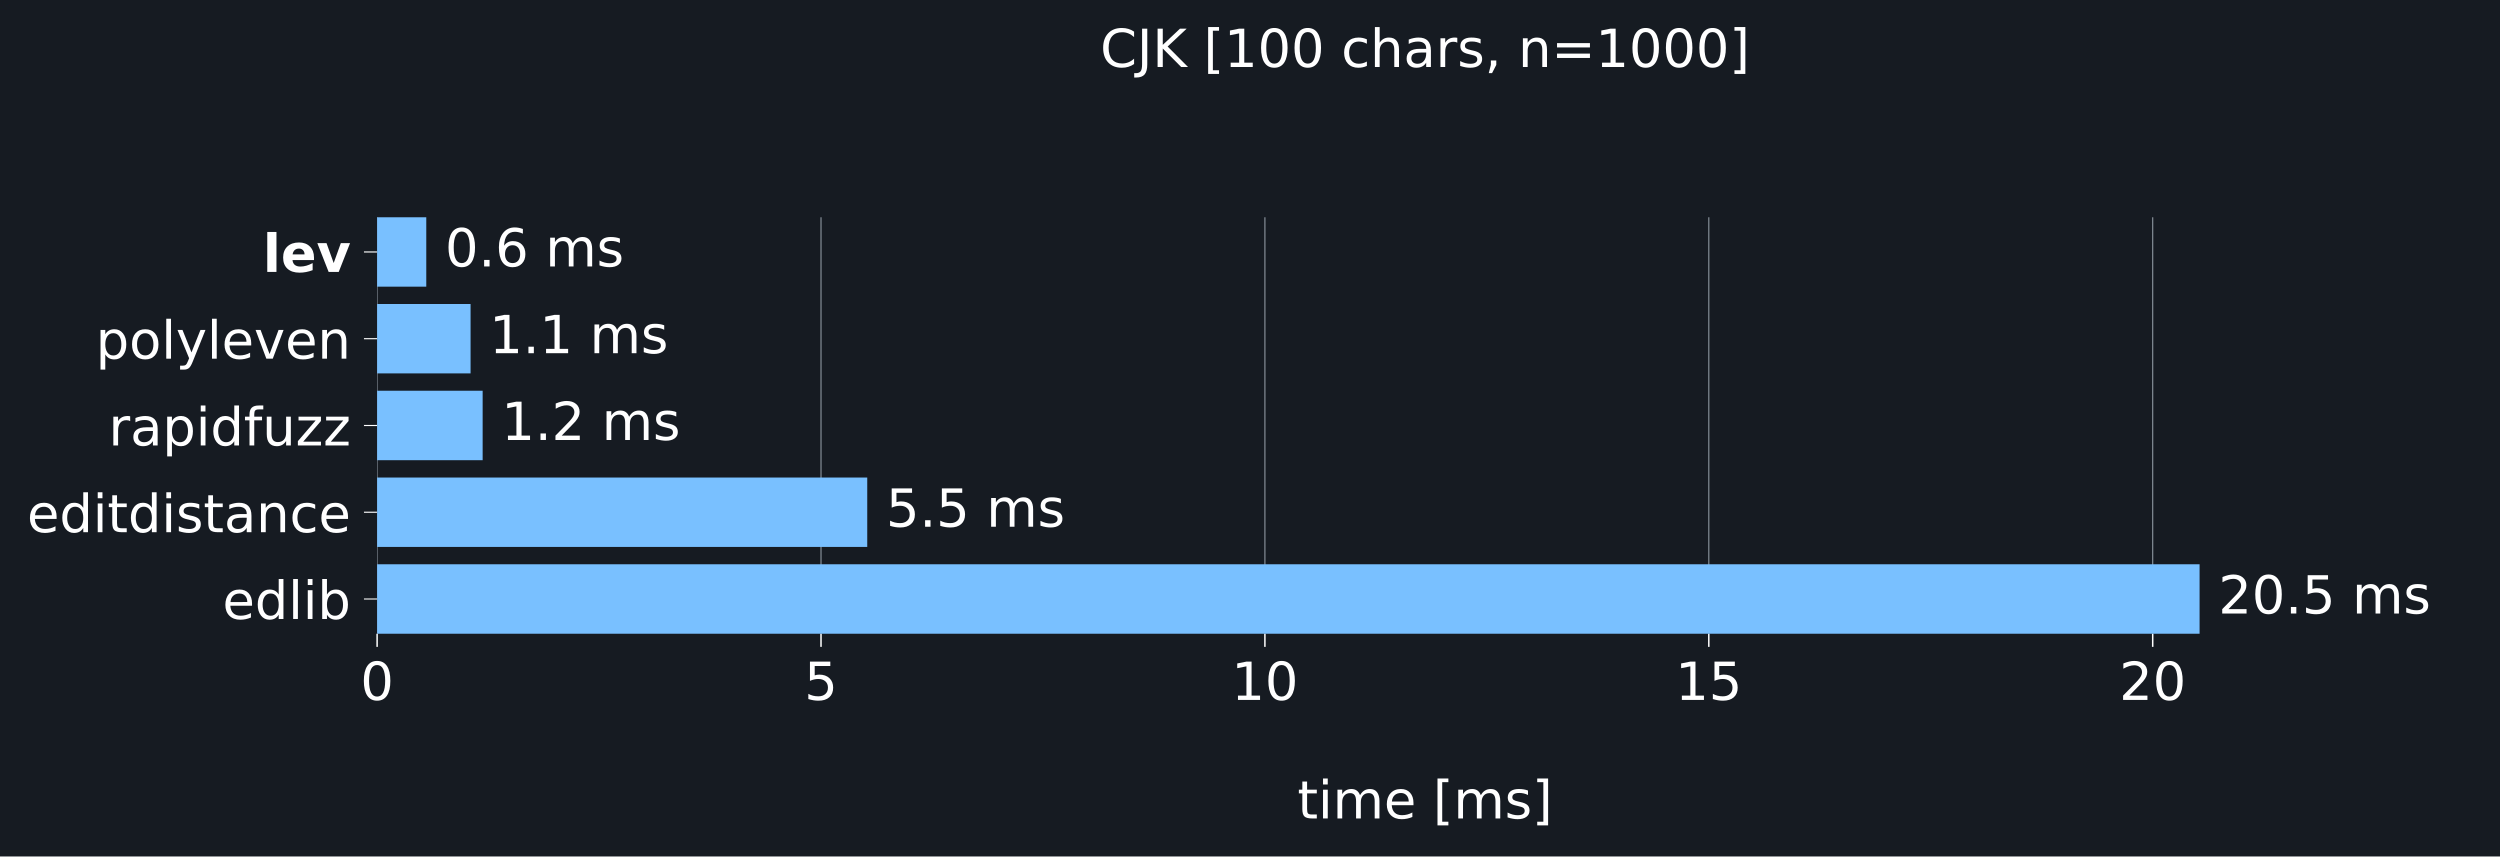
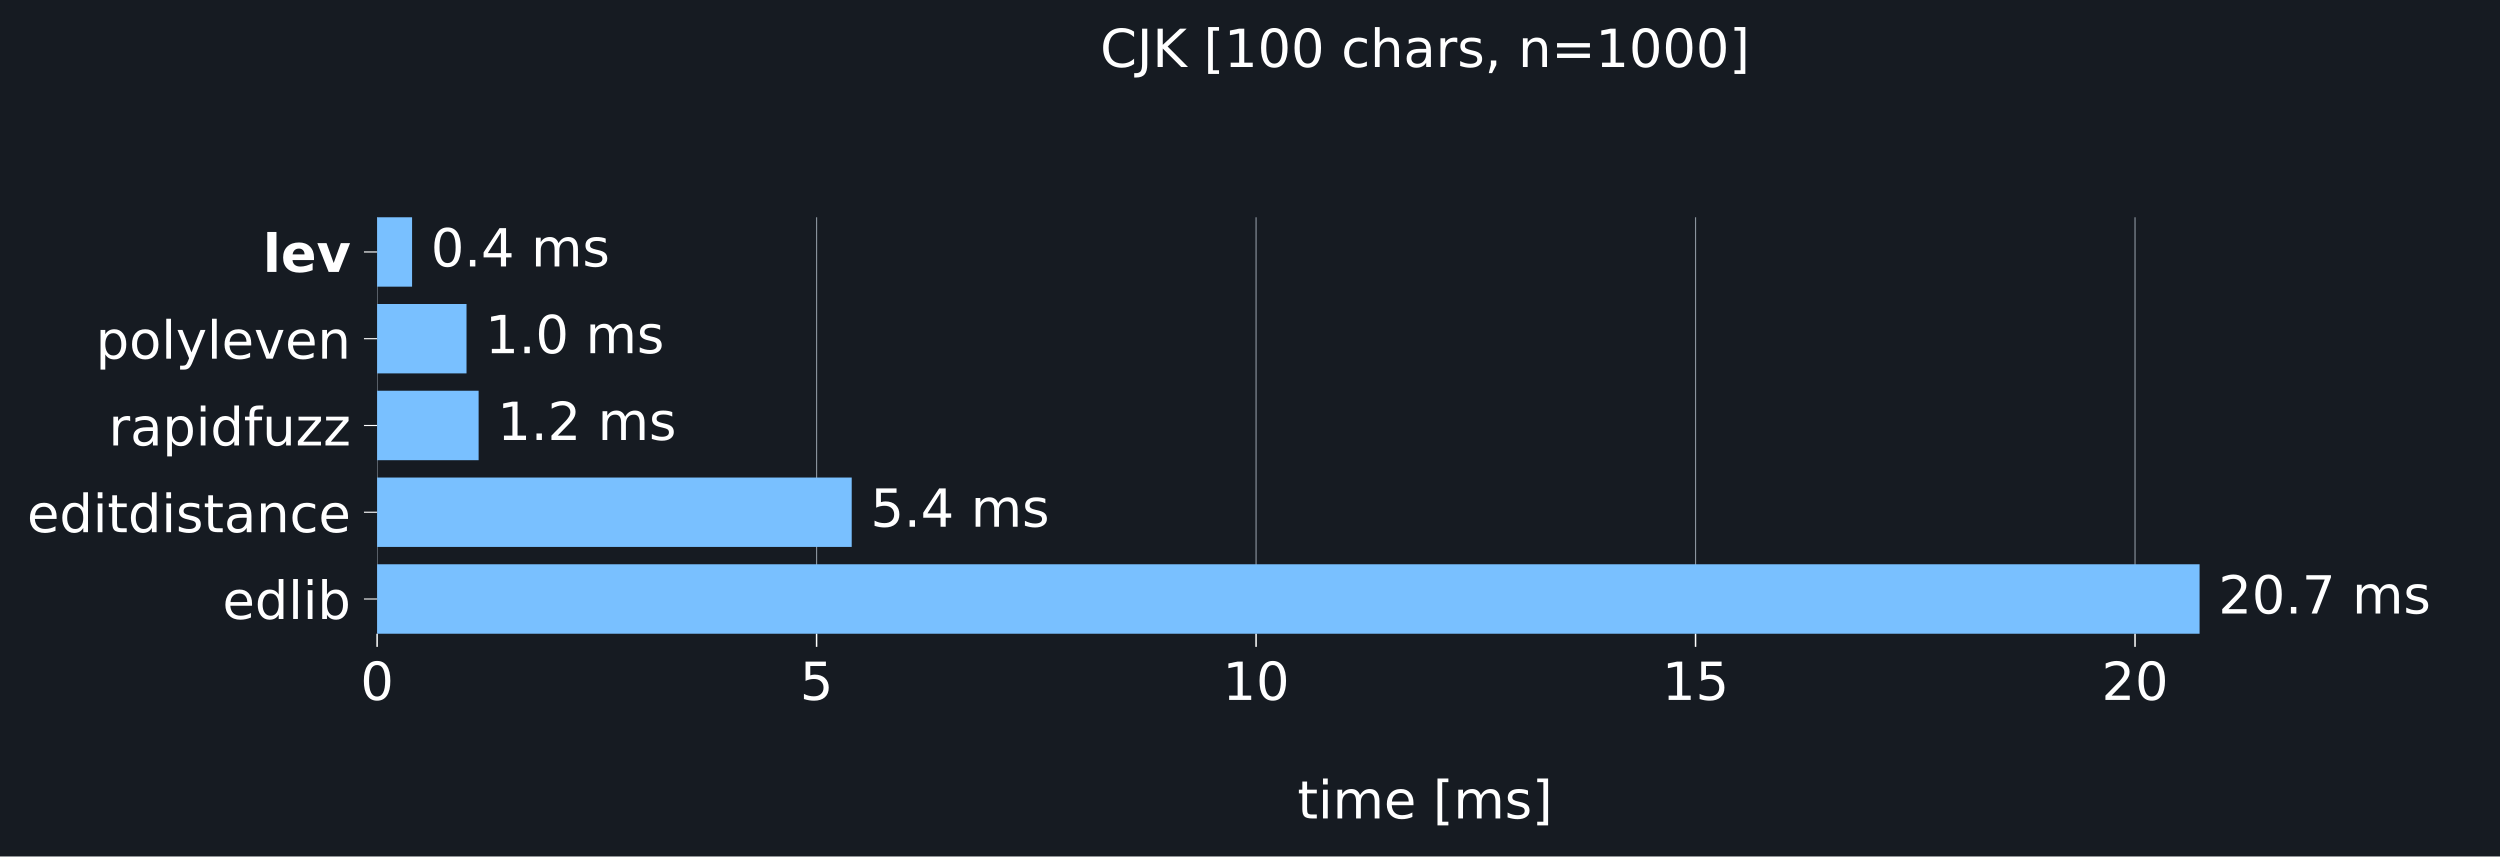
<svg xmlns="http://www.w3.org/2000/svg" xmlns:xlink="http://www.w3.org/1999/xlink" width="665.603pt" height="228.017pt" viewBox="0 0 665.603 228.017" version="1.1">
  <defs>
    <style type="text/css">*{stroke-linejoin: round; stroke-linecap: butt}</style>
  </defs>
  <g id="figure_1">
    <g id="patch_1">
      <path d="M 0 228.017 L 665.603 228.017 L 665.603 0 L 0 0 z " style="fill: #161b22" />
    </g>
    <g id="axes_1">
      <g id="patch_2">
        <path d="M 100.403 168.718 L 658.403 168.718 L 658.403 57.838 L 100.403 57.838 z " style="fill: #161b22" />
      </g>
      <g id="matplotlib.axis_1">
        <g id="xtick_1">
          <g id="line2d_1">
-             <path d="M 100.403 168.718 L 100.403 57.838 " clip-path="url(#pb8227842dc)" style="fill: none; stroke: #8b949e; stroke-width: 0.3; stroke-linecap: square" />
+             <path d="M 100.403 168.718 L 100.403 57.838 " clip-path="url(#paff5e5f926)" style="fill: none; stroke: #8b949e; stroke-width: 0.3; stroke-linecap: square" />
          </g>
          <g id="line2d_2">
            <defs>
-               <path id="md287ee4bef" d="M 0 0 L 0 3.5 " style="stroke: #ffffff; stroke-width: 0.4" />
+               <path id="m249d6cc014" d="M 0 0 L 0 3.5 " style="stroke: #ffffff; stroke-width: 0.4" />
            </defs>
            <g>
-               <use xlink:href="#md287ee4bef" x="100.403" y="168.718" style="fill: #ffffff; stroke: #ffffff; stroke-width: 0.4" />
+               <use xlink:href="#m249d6cc014" x="100.403" y="168.718" style="fill: #ffffff; stroke: #ffffff; stroke-width: 0.4" />
            </g>
          </g>
          <g id="text_1">
            <g style="fill: #ffffff" transform="translate(95.94906 186.3556) scale(0.14 -0.14)">
              <defs>
                <path id="DejaVuSans-30" d="M 2034 4250 Q 1547 4250 1301 3770 Q 1056 3291 1056 2328 Q 1056 1369 1301 889 Q 1547 409 2034 409 Q 2525 409 2770 889 Q 3016 1369 3016 2328 Q 3016 3291 2770 3770 Q 2525 4250 2034 4250 z M 2034 4750 Q 2819 4750 3233 4129 Q 3647 3509 3647 2328 Q 3647 1150 3233 529 Q 2819 -91 2034 -91 Q 1250 -91 836 529 Q 422 1150 422 2328 Q 422 3509 836 4129 Q 1250 4750 2034 4750 z " transform="scale(0.015625)" />
              </defs>
              <use xlink:href="#DejaVuSans-30" />
            </g>
          </g>
        </g>
        <g id="xtick_2">
          <g id="line2d_3">
-             <path d="M 218.586 168.718 L 218.586 57.838 " clip-path="url(#pb8227842dc)" style="fill: none; stroke: #8b949e; stroke-width: 0.3; stroke-linecap: square" />
+             <path d="M 217.41 168.718 L 217.41 57.838 " clip-path="url(#paff5e5f926)" style="fill: none; stroke: #8b949e; stroke-width: 0.3; stroke-linecap: square" />
          </g>
          <g id="line2d_4">
            <g>
-               <use xlink:href="#md287ee4bef" x="218.586" y="168.718" style="fill: #ffffff; stroke: #ffffff; stroke-width: 0.4" />
+               <use xlink:href="#m249d6cc014" x="217.41" y="168.718" style="fill: #ffffff; stroke: #ffffff; stroke-width: 0.4" />
            </g>
          </g>
          <g id="text_2">
-             <g style="fill: #ffffff" transform="translate(214.1326 186.3556) scale(0.14 -0.14)">
+             <g style="fill: #ffffff" transform="translate(212.9566 186.3556) scale(0.14 -0.14)">
              <defs>
                <path id="DejaVuSans-35" d="M 691 4666 L 3169 4666 L 3169 4134 L 1269 4134 L 1269 2991 Q 1406 3038 1543 3061 Q 1681 3084 1819 3084 Q 2600 3084 3056 2656 Q 3513 2228 3513 1497 Q 3513 744 3044 326 Q 2575 -91 1722 -91 Q 1428 -91 1123 -41 Q 819 9 494 109 L 494 744 Q 775 591 1075 516 Q 1375 441 1709 441 Q 2250 441 2565 725 Q 2881 1009 2881 1497 Q 2881 1984 2565 2268 Q 2250 2553 1709 2553 Q 1456 2553 1204 2497 Q 953 2441 691 2322 L 691 4666 z " transform="scale(0.015625)" />
              </defs>
              <use xlink:href="#DejaVuSans-35" />
            </g>
          </g>
        </g>
        <g id="xtick_3">
          <g id="line2d_5">
-             <path d="M 336.77 168.718 L 336.77 57.838 " clip-path="url(#pb8227842dc)" style="fill: none; stroke: #8b949e; stroke-width: 0.3; stroke-linecap: square" />
+             <path d="M 334.418 168.718 L 334.418 57.838 " clip-path="url(#paff5e5f926)" style="fill: none; stroke: #8b949e; stroke-width: 0.3; stroke-linecap: square" />
          </g>
          <g id="line2d_6">
            <g>
-               <use xlink:href="#md287ee4bef" x="336.77" y="168.718" style="fill: #ffffff; stroke: #ffffff; stroke-width: 0.4" />
+               <use xlink:href="#m249d6cc014" x="334.418" y="168.718" style="fill: #ffffff; stroke: #ffffff; stroke-width: 0.4" />
            </g>
          </g>
          <g id="text_3">
-             <g style="fill: #ffffff" transform="translate(327.8624 186.3556) scale(0.14 -0.14)">
+             <g style="fill: #ffffff" transform="translate(325.5103 186.3556) scale(0.14 -0.14)">
              <defs>
                <path id="DejaVuSans-31" d="M 794 531 L 1825 531 L 1825 4091 L 703 3866 L 703 4441 L 1819 4666 L 2450 4666 L 2450 531 L 3481 531 L 3481 0 L 794 0 L 794 531 z " transform="scale(0.015625)" />
              </defs>
              <use xlink:href="#DejaVuSans-31" />
              <use xlink:href="#DejaVuSans-30" transform="translate(63.62305 0)" />
            </g>
          </g>
        </g>
        <g id="xtick_4">
          <g id="line2d_7">
-             <path d="M 454.954 168.718 L 454.954 57.838 " clip-path="url(#pb8227842dc)" style="fill: none; stroke: #8b949e; stroke-width: 0.3; stroke-linecap: square" />
+             <path d="M 451.425 168.718 L 451.425 57.838 " clip-path="url(#paff5e5f926)" style="fill: none; stroke: #8b949e; stroke-width: 0.3; stroke-linecap: square" />
          </g>
          <g id="line2d_8">
            <g>
-               <use xlink:href="#md287ee4bef" x="454.954" y="168.718" style="fill: #ffffff; stroke: #ffffff; stroke-width: 0.4" />
+               <use xlink:href="#m249d6cc014" x="451.425" y="168.718" style="fill: #ffffff; stroke: #ffffff; stroke-width: 0.4" />
            </g>
          </g>
          <g id="text_4">
-             <g style="fill: #ffffff" transform="translate(446.046 186.3556) scale(0.14 -0.14)">
+             <g style="fill: #ffffff" transform="translate(442.5178 186.3556) scale(0.14 -0.14)">
              <use xlink:href="#DejaVuSans-31" />
              <use xlink:href="#DejaVuSans-35" transform="translate(63.62305 0)" />
            </g>
          </g>
        </g>
        <g id="xtick_5">
          <g id="line2d_9">
-             <path d="M 573.137 168.718 L 573.137 57.838 " clip-path="url(#pb8227842dc)" style="fill: none; stroke: #8b949e; stroke-width: 0.3; stroke-linecap: square" />
+             <path d="M 568.433 168.718 L 568.433 57.838 " clip-path="url(#paff5e5f926)" style="fill: none; stroke: #8b949e; stroke-width: 0.3; stroke-linecap: square" />
          </g>
          <g id="line2d_10">
            <g>
-               <use xlink:href="#md287ee4bef" x="573.137" y="168.718" style="fill: #ffffff; stroke: #ffffff; stroke-width: 0.4" />
+               <use xlink:href="#m249d6cc014" x="568.433" y="168.718" style="fill: #ffffff; stroke: #ffffff; stroke-width: 0.4" />
            </g>
          </g>
          <g id="text_5">
-             <g style="fill: #ffffff" transform="translate(564.2296 186.3556) scale(0.14 -0.14)">
+             <g style="fill: #ffffff" transform="translate(559.5253 186.3556) scale(0.14 -0.14)">
              <defs>
                <path id="DejaVuSans-32" d="M 1228 531 L 3431 531 L 3431 0 L 469 0 L 469 531 Q 828 903 1448 1529 Q 2069 2156 2228 2338 Q 2531 2678 2651 2914 Q 2772 3150 2772 3378 Q 2772 3750 2511 3984 Q 2250 4219 1831 4219 Q 1534 4219 1204 4116 Q 875 4013 500 3803 L 500 4441 Q 881 4594 1212 4672 Q 1544 4750 1819 4750 Q 2544 4750 2975 4387 Q 3406 4025 3406 3419 Q 3406 3131 3298 2873 Q 3191 2616 2906 2266 Q 2828 2175 2409 1742 Q 1991 1309 1228 531 z " transform="scale(0.015625)" />
              </defs>
              <use xlink:href="#DejaVuSans-32" />
              <use xlink:href="#DejaVuSans-30" transform="translate(63.62305 0)" />
            </g>
          </g>
        </g>
        <g id="text_6">
          <g style="fill: #ffffff" transform="translate(345.4364 217.905) scale(0.14 -0.14)">
            <defs>
              <path id="DejaVuSans-74" d="M 1172 4494 L 1172 3500 L 2356 3500 L 2356 3053 L 1172 3053 L 1172 1153 Q 1172 725 1289 603 Q 1406 481 1766 481 L 2356 481 L 2356 0 L 1766 0 Q 1100 0 847 248 Q 594 497 594 1153 L 594 3053 L 172 3053 L 172 3500 L 594 3500 L 594 4494 L 1172 4494 z " transform="scale(0.015625)" />
              <path id="DejaVuSans-69" d="M 603 3500 L 1178 3500 L 1178 0 L 603 0 L 603 3500 z M 603 4863 L 1178 4863 L 1178 4134 L 603 4134 L 603 4863 z " transform="scale(0.015625)" />
              <path id="DejaVuSans-6d" d="M 3328 2828 Q 3544 3216 3844 3400 Q 4144 3584 4550 3584 Q 5097 3584 5394 3201 Q 5691 2819 5691 2113 L 5691 0 L 5113 0 L 5113 2094 Q 5113 2597 4934 2840 Q 4756 3084 4391 3084 Q 3944 3084 3684 2787 Q 3425 2491 3425 1978 L 3425 0 L 2847 0 L 2847 2094 Q 2847 2600 2669 2842 Q 2491 3084 2119 3084 Q 1678 3084 1418 2786 Q 1159 2488 1159 1978 L 1159 0 L 581 0 L 581 3500 L 1159 3500 L 1159 2956 Q 1356 3278 1631 3431 Q 1906 3584 2284 3584 Q 2666 3584 2933 3390 Q 3200 3197 3328 2828 z " transform="scale(0.015625)" />
              <path id="DejaVuSans-65" d="M 3597 1894 L 3597 1613 L 953 1613 Q 991 1019 1311 708 Q 1631 397 2203 397 Q 2534 397 2845 478 Q 3156 559 3463 722 L 3463 178 Q 3153 47 2828 -22 Q 2503 -91 2169 -91 Q 1331 -91 842 396 Q 353 884 353 1716 Q 353 2575 817 3079 Q 1281 3584 2069 3584 Q 2775 3584 3186 3129 Q 3597 2675 3597 1894 z M 3022 2063 Q 3016 2534 2758 2815 Q 2500 3097 2075 3097 Q 1594 3097 1305 2825 Q 1016 2553 972 2059 L 3022 2063 z " transform="scale(0.015625)" />
              <path id="DejaVuSans-20" transform="scale(0.015625)" />
              <path id="DejaVuSans-5b" d="M 550 4863 L 1875 4863 L 1875 4416 L 1125 4416 L 1125 -397 L 1875 -397 L 1875 -844 L 550 -844 L 550 4863 z " transform="scale(0.015625)" />
              <path id="DejaVuSans-73" d="M 2834 3397 L 2834 2853 Q 2591 2978 2328 3040 Q 2066 3103 1784 3103 Q 1356 3103 1142 2972 Q 928 2841 928 2578 Q 928 2378 1081 2264 Q 1234 2150 1697 2047 L 1894 2003 Q 2506 1872 2764 1633 Q 3022 1394 3022 966 Q 3022 478 2636 193 Q 2250 -91 1575 -91 Q 1294 -91 989 -36 Q 684 19 347 128 L 347 722 Q 666 556 975 473 Q 1284 391 1588 391 Q 1994 391 2212 530 Q 2431 669 2431 922 Q 2431 1156 2273 1281 Q 2116 1406 1581 1522 L 1381 1569 Q 847 1681 609 1914 Q 372 2147 372 2553 Q 372 3047 722 3315 Q 1072 3584 1716 3584 Q 2034 3584 2315 3537 Q 2597 3491 2834 3397 z " transform="scale(0.015625)" />
              <path id="DejaVuSans-5d" d="M 1947 4863 L 1947 -844 L 622 -844 L 622 -397 L 1369 -397 L 1369 4416 L 622 4416 L 622 4863 L 1947 4863 z " transform="scale(0.015625)" />
            </defs>
            <use xlink:href="#DejaVuSans-74" />
            <use xlink:href="#DejaVuSans-69" transform="translate(39.20898 0)" />
            <use xlink:href="#DejaVuSans-6d" transform="translate(66.99219 0)" />
            <use xlink:href="#DejaVuSans-65" transform="translate(164.4043 0)" />
            <use xlink:href="#DejaVuSans-20" transform="translate(225.9277 0)" />
            <use xlink:href="#DejaVuSans-5b" transform="translate(257.7148 0)" />
            <use xlink:href="#DejaVuSans-6d" transform="translate(296.7285 0)" />
            <use xlink:href="#DejaVuSans-73" transform="translate(394.1406 0)" />
            <use xlink:href="#DejaVuSans-5d" transform="translate(446.2402 0)" />
          </g>
        </g>
      </g>
      <g id="matplotlib.axis_2">
        <g id="ytick_1">
          <g id="line2d_11">
            <defs>
-               <path id="m67505ae57c" d="M 0 0 L -3.5 0 " style="stroke: #ffffff; stroke-width: 0.3" />
+               <path id="m23ad06ec3a" d="M 0 0 L -3.5 0 " style="stroke: #ffffff; stroke-width: 0.3" />
            </defs>
            <g>
-               <use xlink:href="#m67505ae57c" x="100.403" y="159.478" style="fill: #ffffff; stroke: #ffffff; stroke-width: 0.3" />
+               <use xlink:href="#m23ad06ec3a" x="100.403" y="159.478" style="fill: #ffffff; stroke: #ffffff; stroke-width: 0.3" />
            </g>
          </g>
          <g id="text_7">
            <g style="fill: #ffffff" transform="translate(59.23406 164.7967) scale(0.14 -0.14)">
              <defs>
                <path id="DejaVuSans-64" d="M 2906 2969 L 2906 4863 L 3481 4863 L 3481 0 L 2906 0 L 2906 525 Q 2725 213 2448 61 Q 2172 -91 1784 -91 Q 1150 -91 751 415 Q 353 922 353 1747 Q 353 2572 751 3078 Q 1150 3584 1784 3584 Q 2172 3584 2448 3432 Q 2725 3281 2906 2969 z M 947 1747 Q 947 1113 1208 752 Q 1469 391 1925 391 Q 2381 391 2643 752 Q 2906 1113 2906 1747 Q 2906 2381 2643 2742 Q 2381 3103 1925 3103 Q 1469 3103 1208 2742 Q 947 2381 947 1747 z " transform="scale(0.015625)" />
                <path id="DejaVuSans-6c" d="M 603 4863 L 1178 4863 L 1178 0 L 603 0 L 603 4863 z " transform="scale(0.015625)" />
                <path id="DejaVuSans-62" d="M 3116 1747 Q 3116 2381 2855 2742 Q 2594 3103 2138 3103 Q 1681 3103 1420 2742 Q 1159 2381 1159 1747 Q 1159 1113 1420 752 Q 1681 391 2138 391 Q 2594 391 2855 752 Q 3116 1113 3116 1747 z M 1159 2969 Q 1341 3281 1617 3432 Q 1894 3584 2278 3584 Q 2916 3584 3314 3078 Q 3713 2572 3713 1747 Q 3713 922 3314 415 Q 2916 -91 2278 -91 Q 1894 -91 1617 61 Q 1341 213 1159 525 L 1159 0 L 581 0 L 581 4863 L 1159 4863 L 1159 2969 z " transform="scale(0.015625)" />
              </defs>
              <use xlink:href="#DejaVuSans-65" />
              <use xlink:href="#DejaVuSans-64" transform="translate(61.52344 0)" />
              <use xlink:href="#DejaVuSans-6c" transform="translate(125 0)" />
              <use xlink:href="#DejaVuSans-69" transform="translate(152.7832 0)" />
              <use xlink:href="#DejaVuSans-62" transform="translate(180.5664 0)" />
            </g>
          </g>
        </g>
        <g id="ytick_2">
          <g id="line2d_12">
            <g>
-               <use xlink:href="#m67505ae57c" x="100.403" y="136.378" style="fill: #ffffff; stroke: #ffffff; stroke-width: 0.3" />
+               <use xlink:href="#m23ad06ec3a" x="100.403" y="136.378" style="fill: #ffffff; stroke: #ffffff; stroke-width: 0.3" />
            </g>
          </g>
          <g id="text_8">
            <g style="fill: #ffffff" transform="translate(7.2 141.6967) scale(0.14 -0.14)">
              <defs>
                <path id="DejaVuSans-61" d="M 2194 1759 Q 1497 1759 1228 1600 Q 959 1441 959 1056 Q 959 750 1161 570 Q 1363 391 1709 391 Q 2188 391 2477 730 Q 2766 1069 2766 1631 L 2766 1759 L 2194 1759 z M 3341 1997 L 3341 0 L 2766 0 L 2766 531 Q 2569 213 2275 61 Q 1981 -91 1556 -91 Q 1019 -91 701 211 Q 384 513 384 1019 Q 384 1609 779 1909 Q 1175 2209 1959 2209 L 2766 2209 L 2766 2266 Q 2766 2663 2505 2880 Q 2244 3097 1772 3097 Q 1472 3097 1187 3025 Q 903 2953 641 2809 L 641 3341 Q 956 3463 1253 3523 Q 1550 3584 1831 3584 Q 2591 3584 2966 3190 Q 3341 2797 3341 1997 z " transform="scale(0.015625)" />
                <path id="DejaVuSans-6e" d="M 3513 2113 L 3513 0 L 2938 0 L 2938 2094 Q 2938 2591 2744 2837 Q 2550 3084 2163 3084 Q 1697 3084 1428 2787 Q 1159 2491 1159 1978 L 1159 0 L 581 0 L 581 3500 L 1159 3500 L 1159 2956 Q 1366 3272 1645 3428 Q 1925 3584 2291 3584 Q 2894 3584 3203 3211 Q 3513 2838 3513 2113 z " transform="scale(0.015625)" />
                <path id="DejaVuSans-63" d="M 3122 3366 L 3122 2828 Q 2878 2963 2633 3030 Q 2388 3097 2138 3097 Q 1578 3097 1268 2742 Q 959 2388 959 1747 Q 959 1106 1268 751 Q 1578 397 2138 397 Q 2388 397 2633 464 Q 2878 531 3122 666 L 3122 134 Q 2881 22 2623 -34 Q 2366 -91 2075 -91 Q 1284 -91 818 406 Q 353 903 353 1747 Q 353 2603 823 3093 Q 1294 3584 2113 3584 Q 2378 3584 2631 3529 Q 2884 3475 3122 3366 z " transform="scale(0.015625)" />
              </defs>
              <use xlink:href="#DejaVuSans-65" />
              <use xlink:href="#DejaVuSans-64" transform="translate(61.52344 0)" />
              <use xlink:href="#DejaVuSans-69" transform="translate(125 0)" />
              <use xlink:href="#DejaVuSans-74" transform="translate(152.7832 0)" />
              <use xlink:href="#DejaVuSans-64" transform="translate(191.9922 0)" />
              <use xlink:href="#DejaVuSans-69" transform="translate(255.4688 0)" />
              <use xlink:href="#DejaVuSans-73" transform="translate(283.252 0)" />
              <use xlink:href="#DejaVuSans-74" transform="translate(335.3516 0)" />
              <use xlink:href="#DejaVuSans-61" transform="translate(374.5605 0)" />
              <use xlink:href="#DejaVuSans-6e" transform="translate(435.8398 0)" />
              <use xlink:href="#DejaVuSans-63" transform="translate(499.2188 0)" />
              <use xlink:href="#DejaVuSans-65" transform="translate(554.1992 0)" />
            </g>
          </g>
        </g>
        <g id="ytick_3">
          <g id="line2d_13">
            <g>
-               <use xlink:href="#m67505ae57c" x="100.403" y="113.278" style="fill: #ffffff; stroke: #ffffff; stroke-width: 0.3" />
+               <use xlink:href="#m23ad06ec3a" x="100.403" y="113.278" style="fill: #ffffff; stroke: #ffffff; stroke-width: 0.3" />
            </g>
          </g>
          <g id="text_9">
            <g style="fill: #ffffff" transform="translate(28.90656 118.5967) scale(0.14 -0.14)">
              <defs>
                <path id="DejaVuSans-72" d="M 2631 2963 Q 2534 3019 2420 3045 Q 2306 3072 2169 3072 Q 1681 3072 1420 2755 Q 1159 2438 1159 1844 L 1159 0 L 581 0 L 581 3500 L 1159 3500 L 1159 2956 Q 1341 3275 1631 3429 Q 1922 3584 2338 3584 Q 2397 3584 2469 3576 Q 2541 3569 2628 3553 L 2631 2963 z " transform="scale(0.015625)" />
                <path id="DejaVuSans-70" d="M 1159 525 L 1159 -1331 L 581 -1331 L 581 3500 L 1159 3500 L 1159 2969 Q 1341 3281 1617 3432 Q 1894 3584 2278 3584 Q 2916 3584 3314 3078 Q 3713 2572 3713 1747 Q 3713 922 3314 415 Q 2916 -91 2278 -91 Q 1894 -91 1617 61 Q 1341 213 1159 525 z M 3116 1747 Q 3116 2381 2855 2742 Q 2594 3103 2138 3103 Q 1681 3103 1420 2742 Q 1159 2381 1159 1747 Q 1159 1113 1420 752 Q 1681 391 2138 391 Q 2594 391 2855 752 Q 3116 1113 3116 1747 z " transform="scale(0.015625)" />
                <path id="DejaVuSans-66" d="M 2375 4863 L 2375 4384 L 1825 4384 Q 1516 4384 1395 4259 Q 1275 4134 1275 3809 L 1275 3500 L 2222 3500 L 2222 3053 L 1275 3053 L 1275 0 L 697 0 L 697 3053 L 147 3053 L 147 3500 L 697 3500 L 697 3744 Q 697 4328 969 4595 Q 1241 4863 1831 4863 L 2375 4863 z " transform="scale(0.015625)" />
                <path id="DejaVuSans-75" d="M 544 1381 L 544 3500 L 1119 3500 L 1119 1403 Q 1119 906 1312 657 Q 1506 409 1894 409 Q 2359 409 2629 706 Q 2900 1003 2900 1516 L 2900 3500 L 3475 3500 L 3475 0 L 2900 0 L 2900 538 Q 2691 219 2414 64 Q 2138 -91 1772 -91 Q 1169 -91 856 284 Q 544 659 544 1381 z M 1991 3584 L 1991 3584 z " transform="scale(0.015625)" />
                <path id="DejaVuSans-7a" d="M 353 3500 L 3084 3500 L 3084 2975 L 922 459 L 3084 459 L 3084 0 L 275 0 L 275 525 L 2438 3041 L 353 3041 L 353 3500 z " transform="scale(0.015625)" />
              </defs>
              <use xlink:href="#DejaVuSans-72" />
              <use xlink:href="#DejaVuSans-61" transform="translate(41.11328 0)" />
              <use xlink:href="#DejaVuSans-70" transform="translate(102.3926 0)" />
              <use xlink:href="#DejaVuSans-69" transform="translate(165.8691 0)" />
              <use xlink:href="#DejaVuSans-64" transform="translate(193.6523 0)" />
              <use xlink:href="#DejaVuSans-66" transform="translate(257.1289 0)" />
              <use xlink:href="#DejaVuSans-75" transform="translate(292.334 0)" />
              <use xlink:href="#DejaVuSans-7a" transform="translate(355.7129 0)" />
              <use xlink:href="#DejaVuSans-7a" transform="translate(408.2031 0)" />
            </g>
          </g>
        </g>
        <g id="ytick_4">
          <g id="line2d_14">
            <g>
-               <use xlink:href="#m67505ae57c" x="100.403" y="90.178" style="fill: #ffffff; stroke: #ffffff; stroke-width: 0.3" />
+               <use xlink:href="#m23ad06ec3a" x="100.403" y="90.178" style="fill: #ffffff; stroke: #ffffff; stroke-width: 0.3" />
            </g>
          </g>
          <g id="text_10">
            <g style="fill: #ffffff" transform="translate(25.49625 95.49672) scale(0.14 -0.14)">
              <defs>
                <path id="DejaVuSans-6f" d="M 1959 3097 Q 1497 3097 1228 2736 Q 959 2375 959 1747 Q 959 1119 1226 758 Q 1494 397 1959 397 Q 2419 397 2687 759 Q 2956 1122 2956 1747 Q 2956 2369 2687 2733 Q 2419 3097 1959 3097 z M 1959 3584 Q 2709 3584 3137 3096 Q 3566 2609 3566 1747 Q 3566 888 3137 398 Q 2709 -91 1959 -91 Q 1206 -91 779 398 Q 353 888 353 1747 Q 353 2609 779 3096 Q 1206 3584 1959 3584 z " transform="scale(0.015625)" />
                <path id="DejaVuSans-79" d="M 2059 -325 Q 1816 -950 1584 -1140 Q 1353 -1331 966 -1331 L 506 -1331 L 506 -850 L 844 -850 Q 1081 -850 1212 -737 Q 1344 -625 1503 -206 L 1606 56 L 191 3500 L 800 3500 L 1894 763 L 2988 3500 L 3597 3500 L 2059 -325 z " transform="scale(0.015625)" />
                <path id="DejaVuSans-76" d="M 191 3500 L 800 3500 L 1894 563 L 2988 3500 L 3597 3500 L 2284 0 L 1503 0 L 191 3500 z " transform="scale(0.015625)" />
              </defs>
              <use xlink:href="#DejaVuSans-70" />
              <use xlink:href="#DejaVuSans-6f" transform="translate(63.47656 0)" />
              <use xlink:href="#DejaVuSans-6c" transform="translate(124.6582 0)" />
              <use xlink:href="#DejaVuSans-79" transform="translate(152.4414 0)" />
              <use xlink:href="#DejaVuSans-6c" transform="translate(211.6211 0)" />
              <use xlink:href="#DejaVuSans-65" transform="translate(239.4043 0)" />
              <use xlink:href="#DejaVuSans-76" transform="translate(300.9277 0)" />
              <use xlink:href="#DejaVuSans-65" transform="translate(360.1074 0)" />
              <use xlink:href="#DejaVuSans-6e" transform="translate(421.6309 0)" />
            </g>
          </g>
        </g>
        <g id="ytick_5">
          <g id="line2d_15">
            <g>
-               <use xlink:href="#m67505ae57c" x="100.403" y="67.078" style="fill: #ffffff; stroke: #ffffff; stroke-width: 0.3" />
+               <use xlink:href="#m23ad06ec3a" x="100.403" y="67.078" style="fill: #ffffff; stroke: #ffffff; stroke-width: 0.3" />
            </g>
          </g>
          <g id="text_11">
            <g style="fill: #ffffff" transform="translate(69.98125 72.39672) scale(0.14 -0.14)">
              <defs>
                <path id="DejaVuSans-Bold-6c" d="M 538 4863 L 1656 4863 L 1656 0 L 538 0 L 538 4863 z " transform="scale(0.015625)" />
                <path id="DejaVuSans-Bold-65" d="M 4031 1759 L 4031 1441 L 1416 1441 Q 1456 1047 1700 850 Q 1944 653 2381 653 Q 2734 653 3104 758 Q 3475 863 3866 1075 L 3866 213 Q 3469 63 3072 -14 Q 2675 -91 2278 -91 Q 1328 -91 801 392 Q 275 875 275 1747 Q 275 2603 792 3093 Q 1309 3584 2216 3584 Q 3041 3584 3536 3087 Q 4031 2591 4031 1759 z M 2881 2131 Q 2881 2450 2695 2645 Q 2509 2841 2209 2841 Q 1884 2841 1681 2658 Q 1478 2475 1428 2131 L 2881 2131 z " transform="scale(0.015625)" />
                <path id="DejaVuSans-Bold-76" d="M 97 3500 L 1216 3500 L 2088 1081 L 2956 3500 L 4078 3500 L 2700 0 L 1472 0 L 97 3500 z " transform="scale(0.015625)" />
              </defs>
              <use xlink:href="#DejaVuSans-Bold-6c" />
              <use xlink:href="#DejaVuSans-Bold-65" transform="translate(34.27734 0)" />
              <use xlink:href="#DejaVuSans-Bold-76" transform="translate(102.0996 0)" />
            </g>
          </g>
        </g>
      </g>
      <g id="patch_3">
-         <path d="M 100.403 168.718 L 585.62 168.718 L 585.62 150.238 L 100.403 150.238 z " clip-path="url(#pb8227842dc)" style="fill: #79c0ff" />
+         <path d="M 100.403 168.718 L 585.62 168.718 L 585.62 150.238 L 100.403 150.238 z " clip-path="url(#paff5e5f926)" style="fill: #79c0ff" />
      </g>
      <g id="patch_4">
-         <path d="M 100.403 145.618 L 230.896 145.618 L 230.896 127.138 L 100.403 127.138 z " clip-path="url(#pb8227842dc)" style="fill: #79c0ff" />
+         <path d="M 100.403 145.618 L 226.763 145.618 L 226.763 127.138 L 100.403 127.138 z " clip-path="url(#paff5e5f926)" style="fill: #79c0ff" />
      </g>
      <g id="patch_5">
-         <path d="M 100.403 122.518 L 128.501 122.518 L 128.501 104.038 L 100.403 104.038 z " clip-path="url(#pb8227842dc)" style="fill: #79c0ff" />
+         <path d="M 100.403 122.518 L 127.431 122.518 L 127.431 104.038 L 100.403 104.038 z " clip-path="url(#paff5e5f926)" style="fill: #79c0ff" />
      </g>
      <g id="patch_6">
-         <path d="M 100.403 99.418 L 125.286 99.418 L 125.286 80.938 L 100.403 80.938 z " clip-path="url(#pb8227842dc)" style="fill: #79c0ff" />
+         <path d="M 100.403 99.418 L 124.208 99.418 L 124.208 80.938 L 100.403 80.938 z " clip-path="url(#paff5e5f926)" style="fill: #79c0ff" />
      </g>
      <g id="patch_7">
-         <path d="M 100.403 76.318 L 113.492 76.318 L 113.492 57.838 L 100.403 57.838 z " clip-path="url(#pb8227842dc)" style="fill: #79c0ff" />
+         <path d="M 100.403 76.318 L 109.71 76.318 L 109.71 57.838 L 100.403 57.838 z " clip-path="url(#paff5e5f926)" style="fill: #79c0ff" />
      </g>
      <g id="text_12">
        <g style="fill: #ffffff" transform="translate(590.6202 163.3409) scale(0.14 -0.14)">
          <defs>
            <path id="DejaVuSans-2e" d="M 684 794 L 1344 794 L 1344 0 L 684 0 L 684 794 z " transform="scale(0.015625)" />
+             <path id="DejaVuSans-37" d="M 525 4666 L 3525 4666 L 3525 4397 L 1831 0 L 1172 0 L 2766 4134 L 525 4134 L 525 4666 z " transform="scale(0.015625)" />
          </defs>
          <use xlink:href="#DejaVuSans-32" />
          <use xlink:href="#DejaVuSans-30" transform="translate(63.62305 0)" />
          <use xlink:href="#DejaVuSans-2e" transform="translate(127.2461 0)" />
-           <use xlink:href="#DejaVuSans-35" transform="translate(159.0332 0)" />
+           <use xlink:href="#DejaVuSans-37" transform="translate(159.0332 0)" />
          <use xlink:href="#DejaVuSans-20" transform="translate(222.6562 0)" />
          <use xlink:href="#DejaVuSans-6d" transform="translate(254.4434 0)" />
          <use xlink:href="#DejaVuSans-73" transform="translate(351.8555 0)" />
        </g>
      </g>
      <g id="text_13">
-         <g style="fill: #ffffff" transform="translate(235.8962 140.2409) scale(0.14 -0.14)">
+         <g style="fill: #ffffff" transform="translate(231.7631 140.2409) scale(0.14 -0.14)">
+           <defs>
+             <path id="DejaVuSans-34" d="M 2419 4116 L 825 1625 L 2419 1625 L 2419 4116 z M 2253 4666 L 3047 4666 L 3047 1625 L 3713 1625 L 3713 1100 L 3047 1100 L 3047 0 L 2419 0 L 2419 1100 L 313 1100 L 313 1709 L 2253 4666 z " transform="scale(0.015625)" />
+           </defs>
          <use xlink:href="#DejaVuSans-35" />
          <use xlink:href="#DejaVuSans-2e" transform="translate(63.62305 0)" />
-           <use xlink:href="#DejaVuSans-35" transform="translate(95.41016 0)" />
+           <use xlink:href="#DejaVuSans-34" transform="translate(95.41016 0)" />
          <use xlink:href="#DejaVuSans-20" transform="translate(159.0332 0)" />
          <use xlink:href="#DejaVuSans-6d" transform="translate(190.8203 0)" />
          <use xlink:href="#DejaVuSans-73" transform="translate(288.2324 0)" />
        </g>
      </g>
      <g id="text_14">
-         <g style="fill: #ffffff" transform="translate(133.501 117.1409) scale(0.14 -0.14)">
+         <g style="fill: #ffffff" transform="translate(132.4306 117.1409) scale(0.14 -0.14)">
          <use xlink:href="#DejaVuSans-31" />
          <use xlink:href="#DejaVuSans-2e" transform="translate(63.62305 0)" />
          <use xlink:href="#DejaVuSans-32" transform="translate(95.41016 0)" />
          <use xlink:href="#DejaVuSans-20" transform="translate(159.0332 0)" />
          <use xlink:href="#DejaVuSans-6d" transform="translate(190.8203 0)" />
          <use xlink:href="#DejaVuSans-73" transform="translate(288.2324 0)" />
        </g>
      </g>
      <g id="text_15">
-         <g style="fill: #ffffff" transform="translate(130.2864 94.04094) scale(0.14 -0.14)">
+         <g style="fill: #ffffff" transform="translate(129.208 94.04094) scale(0.14 -0.14)">
          <use xlink:href="#DejaVuSans-31" />
          <use xlink:href="#DejaVuSans-2e" transform="translate(63.62305 0)" />
-           <use xlink:href="#DejaVuSans-31" transform="translate(95.41016 0)" />
+           <use xlink:href="#DejaVuSans-30" transform="translate(95.41016 0)" />
          <use xlink:href="#DejaVuSans-20" transform="translate(159.0332 0)" />
          <use xlink:href="#DejaVuSans-6d" transform="translate(190.8203 0)" />
          <use xlink:href="#DejaVuSans-73" transform="translate(288.2324 0)" />
        </g>
      </g>
      <g id="text_16">
-         <g style="fill: #ffffff" transform="translate(118.4916 70.94094) scale(0.14 -0.14)">
-           <defs>
-             <path id="DejaVuSans-36" d="M 2113 2584 Q 1688 2584 1439 2293 Q 1191 2003 1191 1497 Q 1191 994 1439 701 Q 1688 409 2113 409 Q 2538 409 2786 701 Q 3034 994 3034 1497 Q 3034 2003 2786 2293 Q 2538 2584 2113 2584 z M 3366 4563 L 3366 3988 Q 3128 4100 2886 4159 Q 2644 4219 2406 4219 Q 1781 4219 1451 3797 Q 1122 3375 1075 2522 Q 1259 2794 1537 2939 Q 1816 3084 2150 3084 Q 2853 3084 3261 2657 Q 3669 2231 3669 1497 Q 3669 778 3244 343 Q 2819 -91 2113 -91 Q 1303 -91 875 529 Q 447 1150 447 2328 Q 447 3434 972 4092 Q 1497 4750 2381 4750 Q 2619 4750 2861 4703 Q 3103 4656 3366 4563 z " transform="scale(0.015625)" />
-           </defs>
+         <g style="fill: #ffffff" transform="translate(114.7098 70.94094) scale(0.14 -0.14)">
          <use xlink:href="#DejaVuSans-30" />
          <use xlink:href="#DejaVuSans-2e" transform="translate(63.62305 0)" />
-           <use xlink:href="#DejaVuSans-36" transform="translate(95.41016 0)" />
+           <use xlink:href="#DejaVuSans-34" transform="translate(95.41016 0)" />
          <use xlink:href="#DejaVuSans-20" transform="translate(159.0332 0)" />
          <use xlink:href="#DejaVuSans-6d" transform="translate(190.8203 0)" />
          <use xlink:href="#DejaVuSans-73" transform="translate(288.2324 0)" />
        </g>
      </g>
      <g id="text_17">
        <g style="fill: #ffffff" transform="translate(292.9211 17.83781) scale(0.14 -0.14)">
          <defs>
            <path id="DejaVuSans-43" d="M 4122 4306 L 4122 3641 Q 3803 3938 3442 4084 Q 3081 4231 2675 4231 Q 1875 4231 1450 3742 Q 1025 3253 1025 2328 Q 1025 1406 1450 917 Q 1875 428 2675 428 Q 3081 428 3442 575 Q 3803 722 4122 1019 L 4122 359 Q 3791 134 3420 21 Q 3050 -91 2638 -91 Q 1578 -91 968 557 Q 359 1206 359 2328 Q 359 3453 968 4101 Q 1578 4750 2638 4750 Q 3056 4750 3426 4639 Q 3797 4528 4122 4306 z " transform="scale(0.015625)" />
            <path id="DejaVuSans-4a" d="M 628 4666 L 1259 4666 L 1259 325 Q 1259 -519 939 -900 Q 619 -1281 -91 -1281 L -331 -1281 L -331 -750 L -134 -750 Q 284 -750 456 -515 Q 628 -281 628 325 L 628 4666 z " transform="scale(0.015625)" />
            <path id="DejaVuSans-4b" d="M 628 4666 L 1259 4666 L 1259 2694 L 3353 4666 L 4166 4666 L 1850 2491 L 4331 0 L 3500 0 L 1259 2247 L 1259 0 L 628 0 L 628 4666 z " transform="scale(0.015625)" />
            <path id="DejaVuSans-68" d="M 3513 2113 L 3513 0 L 2938 0 L 2938 2094 Q 2938 2591 2744 2837 Q 2550 3084 2163 3084 Q 1697 3084 1428 2787 Q 1159 2491 1159 1978 L 1159 0 L 581 0 L 581 4863 L 1159 4863 L 1159 2956 Q 1366 3272 1645 3428 Q 1925 3584 2291 3584 Q 2894 3584 3203 3211 Q 3513 2838 3513 2113 z " transform="scale(0.015625)" />
            <path id="DejaVuSans-2c" d="M 750 794 L 1409 794 L 1409 256 L 897 -744 L 494 -744 L 750 256 L 750 794 z " transform="scale(0.015625)" />
            <path id="DejaVuSans-3d" d="M 678 2906 L 4684 2906 L 4684 2381 L 678 2381 L 678 2906 z M 678 1631 L 4684 1631 L 4684 1100 L 678 1100 L 678 1631 z " transform="scale(0.015625)" />
          </defs>
          <use xlink:href="#DejaVuSans-43" />
          <use xlink:href="#DejaVuSans-4a" transform="translate(69.82422 0)" />
          <use xlink:href="#DejaVuSans-4b" transform="translate(99.31641 0)" />
          <use xlink:href="#DejaVuSans-20" transform="translate(164.8926 0)" />
          <use xlink:href="#DejaVuSans-5b" transform="translate(196.6797 0)" />
          <use xlink:href="#DejaVuSans-31" transform="translate(235.6934 0)" />
          <use xlink:href="#DejaVuSans-30" transform="translate(299.3164 0)" />
          <use xlink:href="#DejaVuSans-30" transform="translate(362.9395 0)" />
          <use xlink:href="#DejaVuSans-20" transform="translate(426.5625 0)" />
          <use xlink:href="#DejaVuSans-63" transform="translate(458.3496 0)" />
          <use xlink:href="#DejaVuSans-68" transform="translate(513.3301 0)" />
          <use xlink:href="#DejaVuSans-61" transform="translate(576.709 0)" />
          <use xlink:href="#DejaVuSans-72" transform="translate(637.9883 0)" />
          <use xlink:href="#DejaVuSans-73" transform="translate(679.1016 0)" />
          <use xlink:href="#DejaVuSans-2c" transform="translate(731.2012 0)" />
          <use xlink:href="#DejaVuSans-20" transform="translate(762.9883 0)" />
          <use xlink:href="#DejaVuSans-6e" transform="translate(794.7754 0)" />
          <use xlink:href="#DejaVuSans-3d" transform="translate(858.1543 0)" />
          <use xlink:href="#DejaVuSans-31" transform="translate(941.9434 0)" />
          <use xlink:href="#DejaVuSans-30" transform="translate(1005.566 0)" />
          <use xlink:href="#DejaVuSans-30" transform="translate(1069.189 0)" />
          <use xlink:href="#DejaVuSans-30" transform="translate(1132.812 0)" />
          <use xlink:href="#DejaVuSans-5d" transform="translate(1196.436 0)" />
        </g>
      </g>
    </g>
  </g>
  <defs>
-     <clipPath id="pb8227842dc">
+     <clipPath id="paff5e5f926">
      <rect x="100.403" y="57.838" width="558" height="110.88" />
    </clipPath>
  </defs>
</svg>
